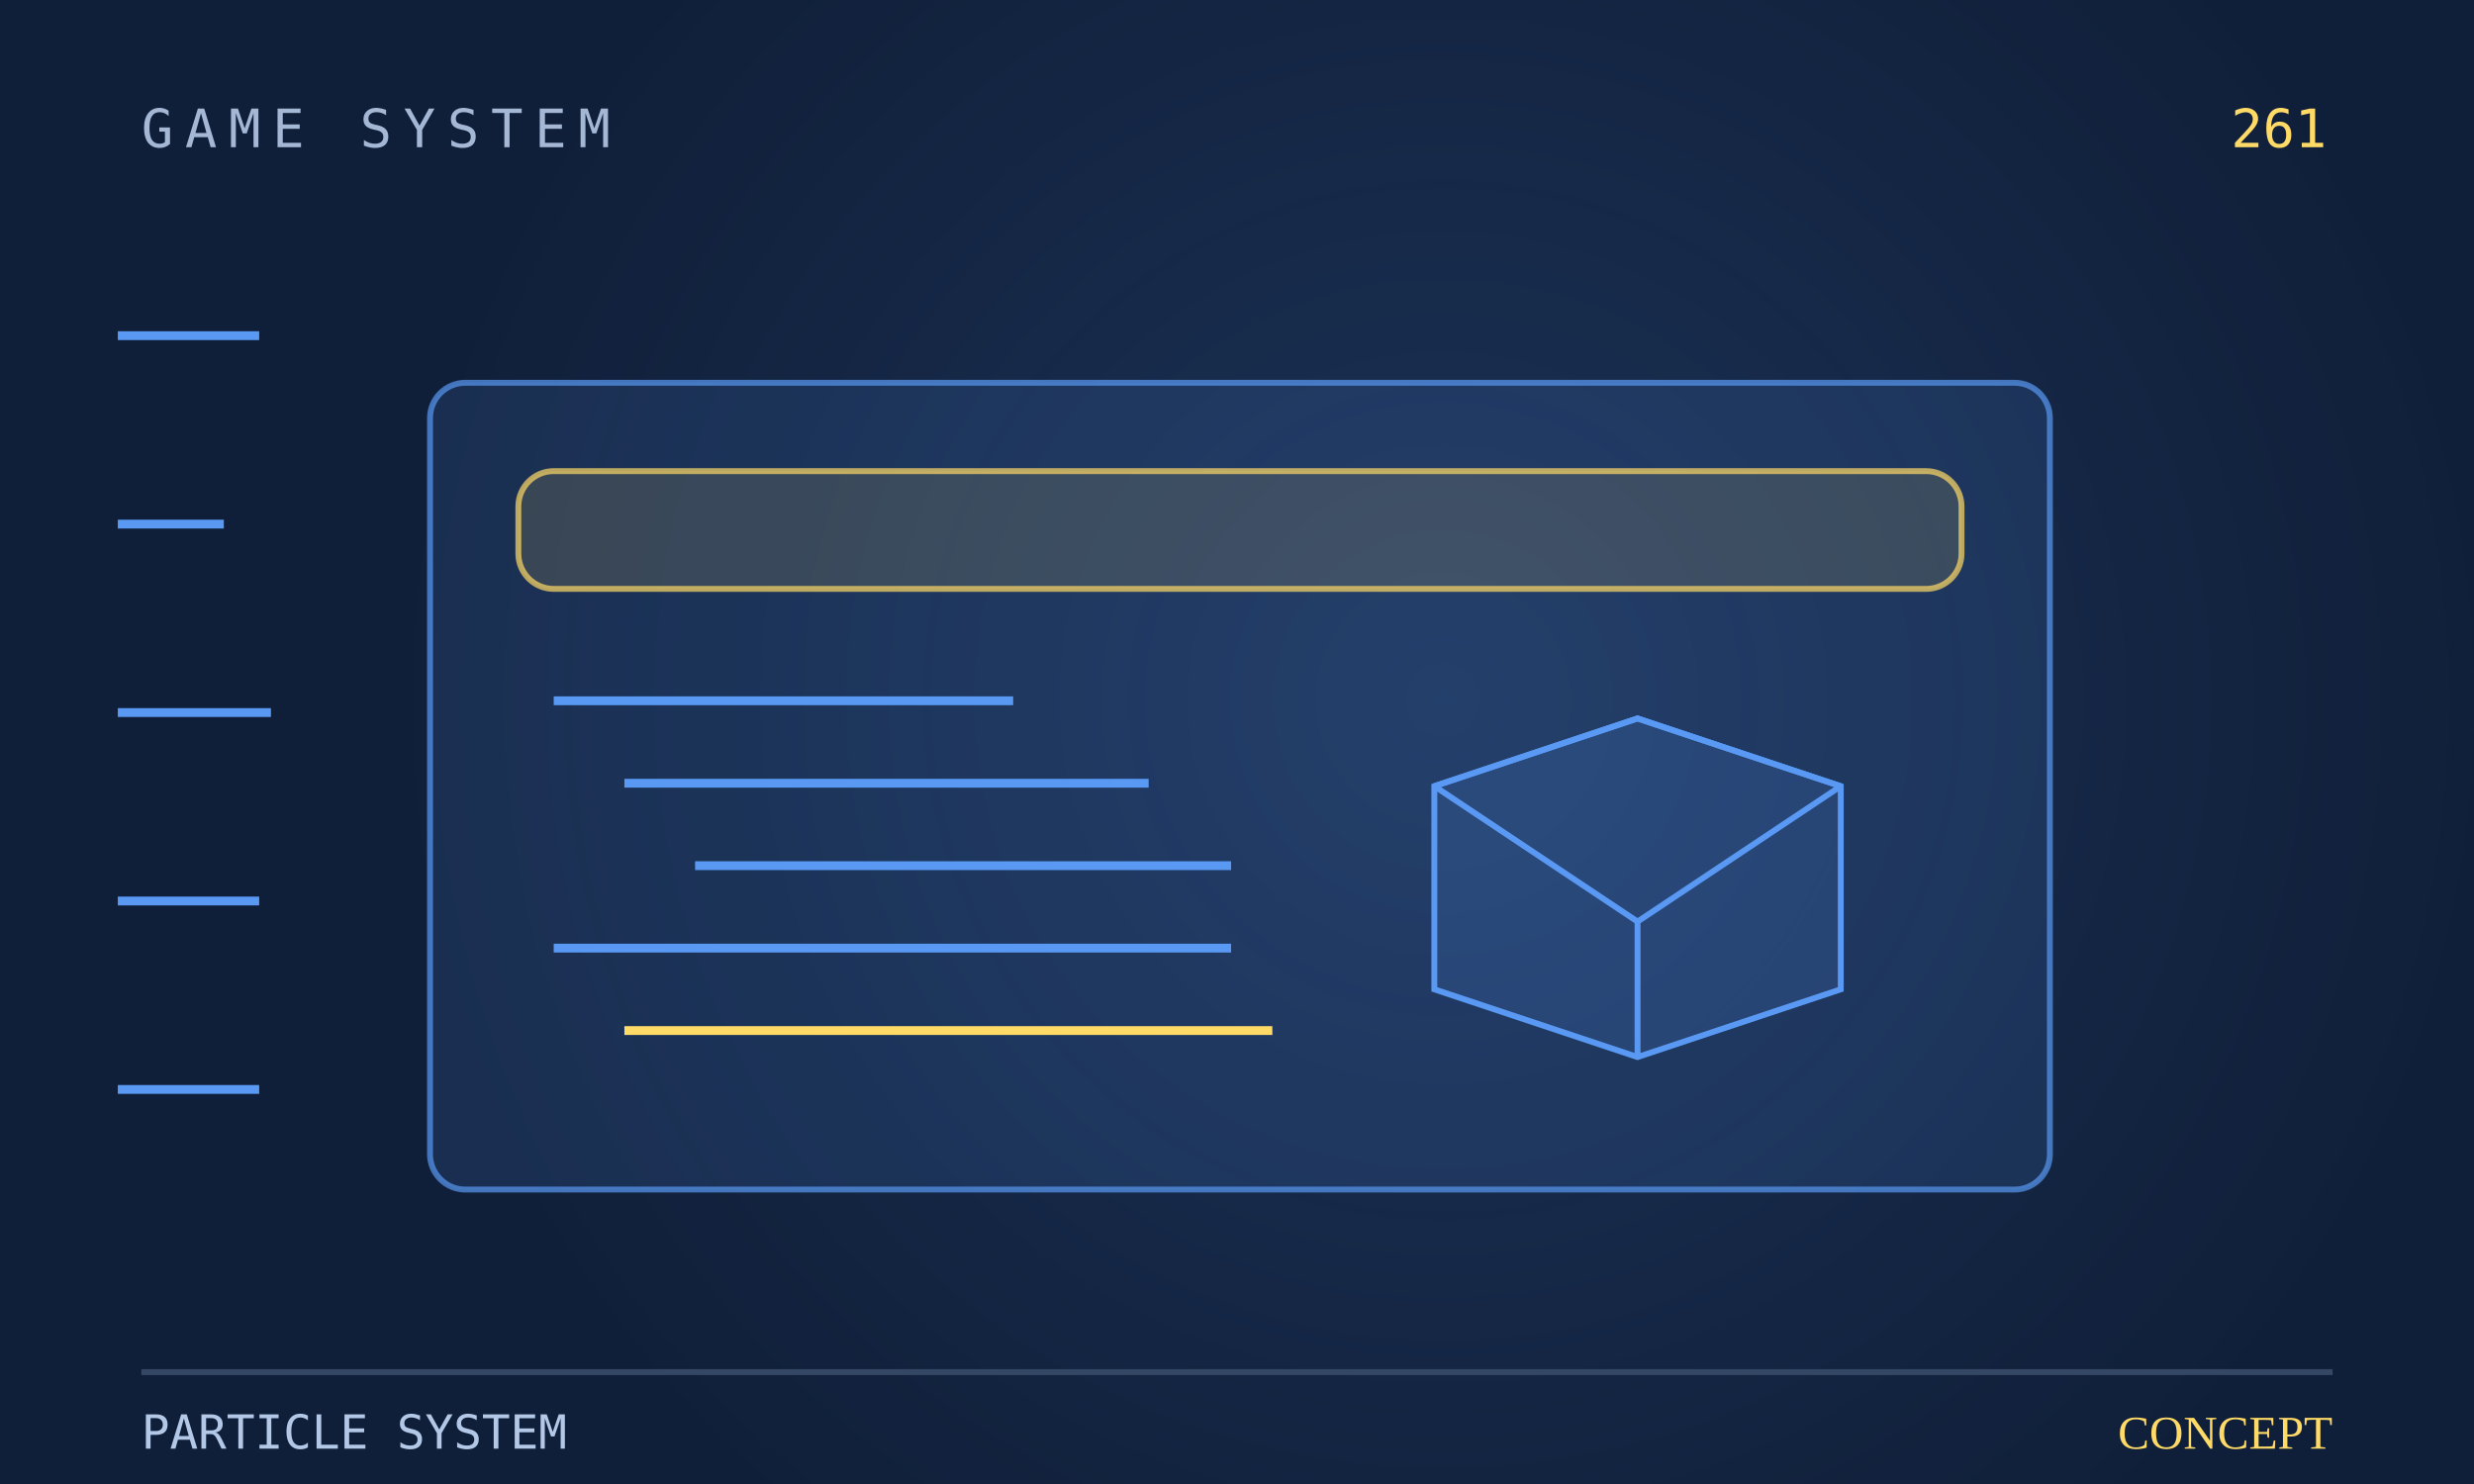
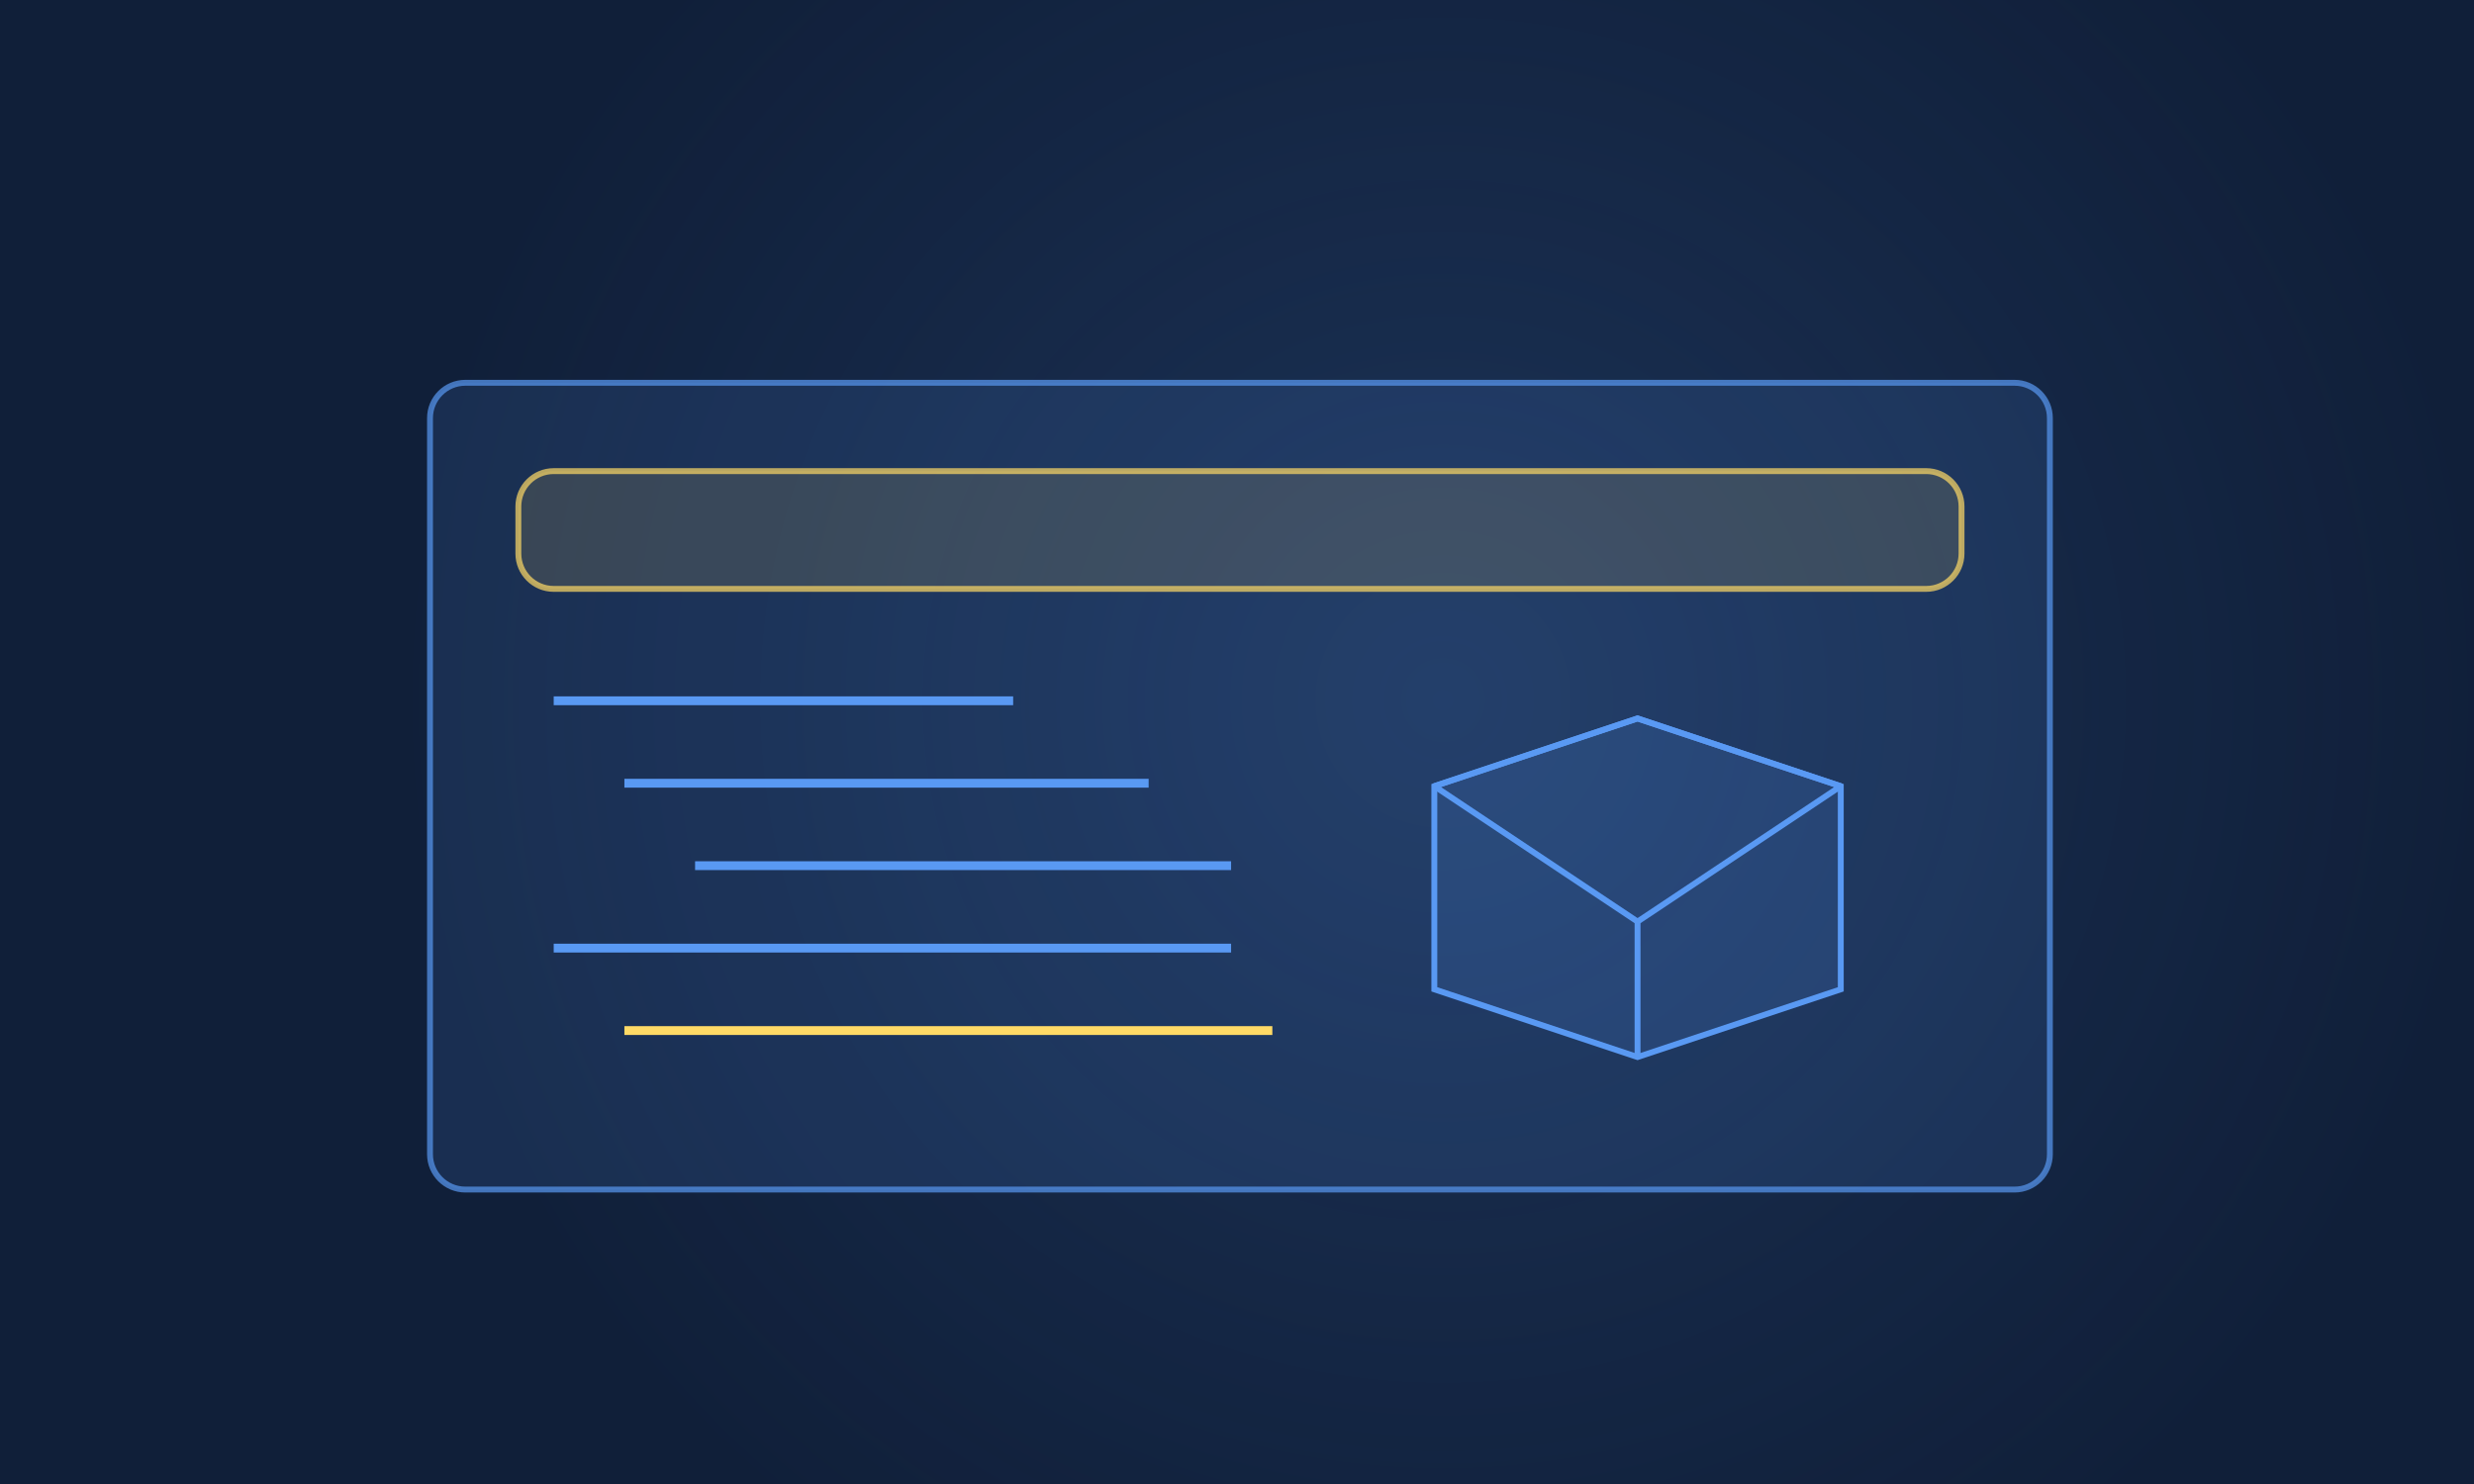
<svg xmlns="http://www.w3.org/2000/svg" class="article-cover" viewBox="0 0 420 252" role="img" aria-label="파티클 시스템 용어 카드">
  <defs>
    <radialGradient id="cover-particle-system-glow">
      <stop stop-color="hsl(215 86% 65%)" stop-opacity=".16" />
      <stop offset="1" stop-color="hsl(215 86% 65%)" stop-opacity="0" />
    </radialGradient>
    <radialGradient id="cover-particle-system-orb" cx="30%" cy="24%">
      <stop stop-color="#eafaff" />
      <stop offset=".42" stop-color="hsl(215 86% 65%)" />
      <stop offset="1" stop-color="#142c5b" />
    </radialGradient>
  </defs>
  <rect width="420" height="252" fill="#101f39" />
  <circle cx="245" cy="119" r="175" fill="url(#cover-particle-system-glow)" />
-   <path d="M20 57L44 57" stroke="hsl(215 86% 65%)" stroke-width="1.5" fill="none" />
-   <path d="M20 89L38 89" stroke="hsl(215 86% 65%)" stroke-width="1.5" fill="none" />
-   <path d="M20 121L46 121" stroke="hsl(215 86% 65%)" stroke-width="1.5" fill="none" />
-   <path d="M20 153L44 153" stroke="hsl(215 86% 65%)" stroke-width="1.5" fill="none" />
-   <path d="M20 185L44 185" stroke="hsl(215 86% 65%)" stroke-width="1.5" fill="none" />
-   <text x="24" y="25" fill="#a4b7d5" font-family="monospace" font-size="9" letter-spacing="2">GAME SYSTEM</text>
-   <text x="395" y="25" fill="#ffda66" text-anchor="end" font-family="monospace" font-size="9">261</text>
  <rect x="73" y="65" width="275" height="137" rx="6" fill="hsl(215 86% 65%)" fill-opacity=".13" stroke="hsl(215 86% 65%)" stroke-opacity=".7" />
  <rect x="88" y="80" width="245" height="20" rx="6" fill="#ffda66" fill-opacity=".13" stroke="#ffda66" stroke-opacity=".7" />
  <path d="M94 119L172 119" stroke="hsl(215 86% 65%)" stroke-width="1.5" fill="none" />
  <path d="M106 133L195 133" stroke="hsl(215 86% 65%)" stroke-width="1.5" fill="none" />
  <path d="M118 147L209 147" stroke="hsl(215 86% 65%)" stroke-width="1.5" fill="none" />
  <path d="M94 161L209 161" stroke="hsl(215 86% 65%)" stroke-width="1.5" fill="none" />
  <path d="M106 175L216 175" stroke="#ffda66" stroke-width="1.5" fill="none" />
  <g transform="translate(278 145)">
    <path d="M0 -23L34.5 -11.5V23L0 34.5L-34.5 23V-11.5Z" fill="hsl(215 86% 65%)" fill-opacity=".14" stroke="hsl(215 86% 65%)" />
    <path d="M0 11.5V34.5M0 11.5L34.5 -11.5M0 11.5L-34.5 -11.5M-34.5 -11.5L0 -23L34.5 -11.5" stroke="hsl(215 86% 65%)" fill="none" />
  </g>
-   <path d="M24 233H396" stroke="#344866" />
-   <text x="24" y="246" fill="#b3c7e6" font-family="monospace" font-size="8">PARTICLE SYSTEM</text>
-   <text x="396" y="246" text-anchor="end" fill="#ffda66" font-size="8">CONCEPT</text>
</svg>
